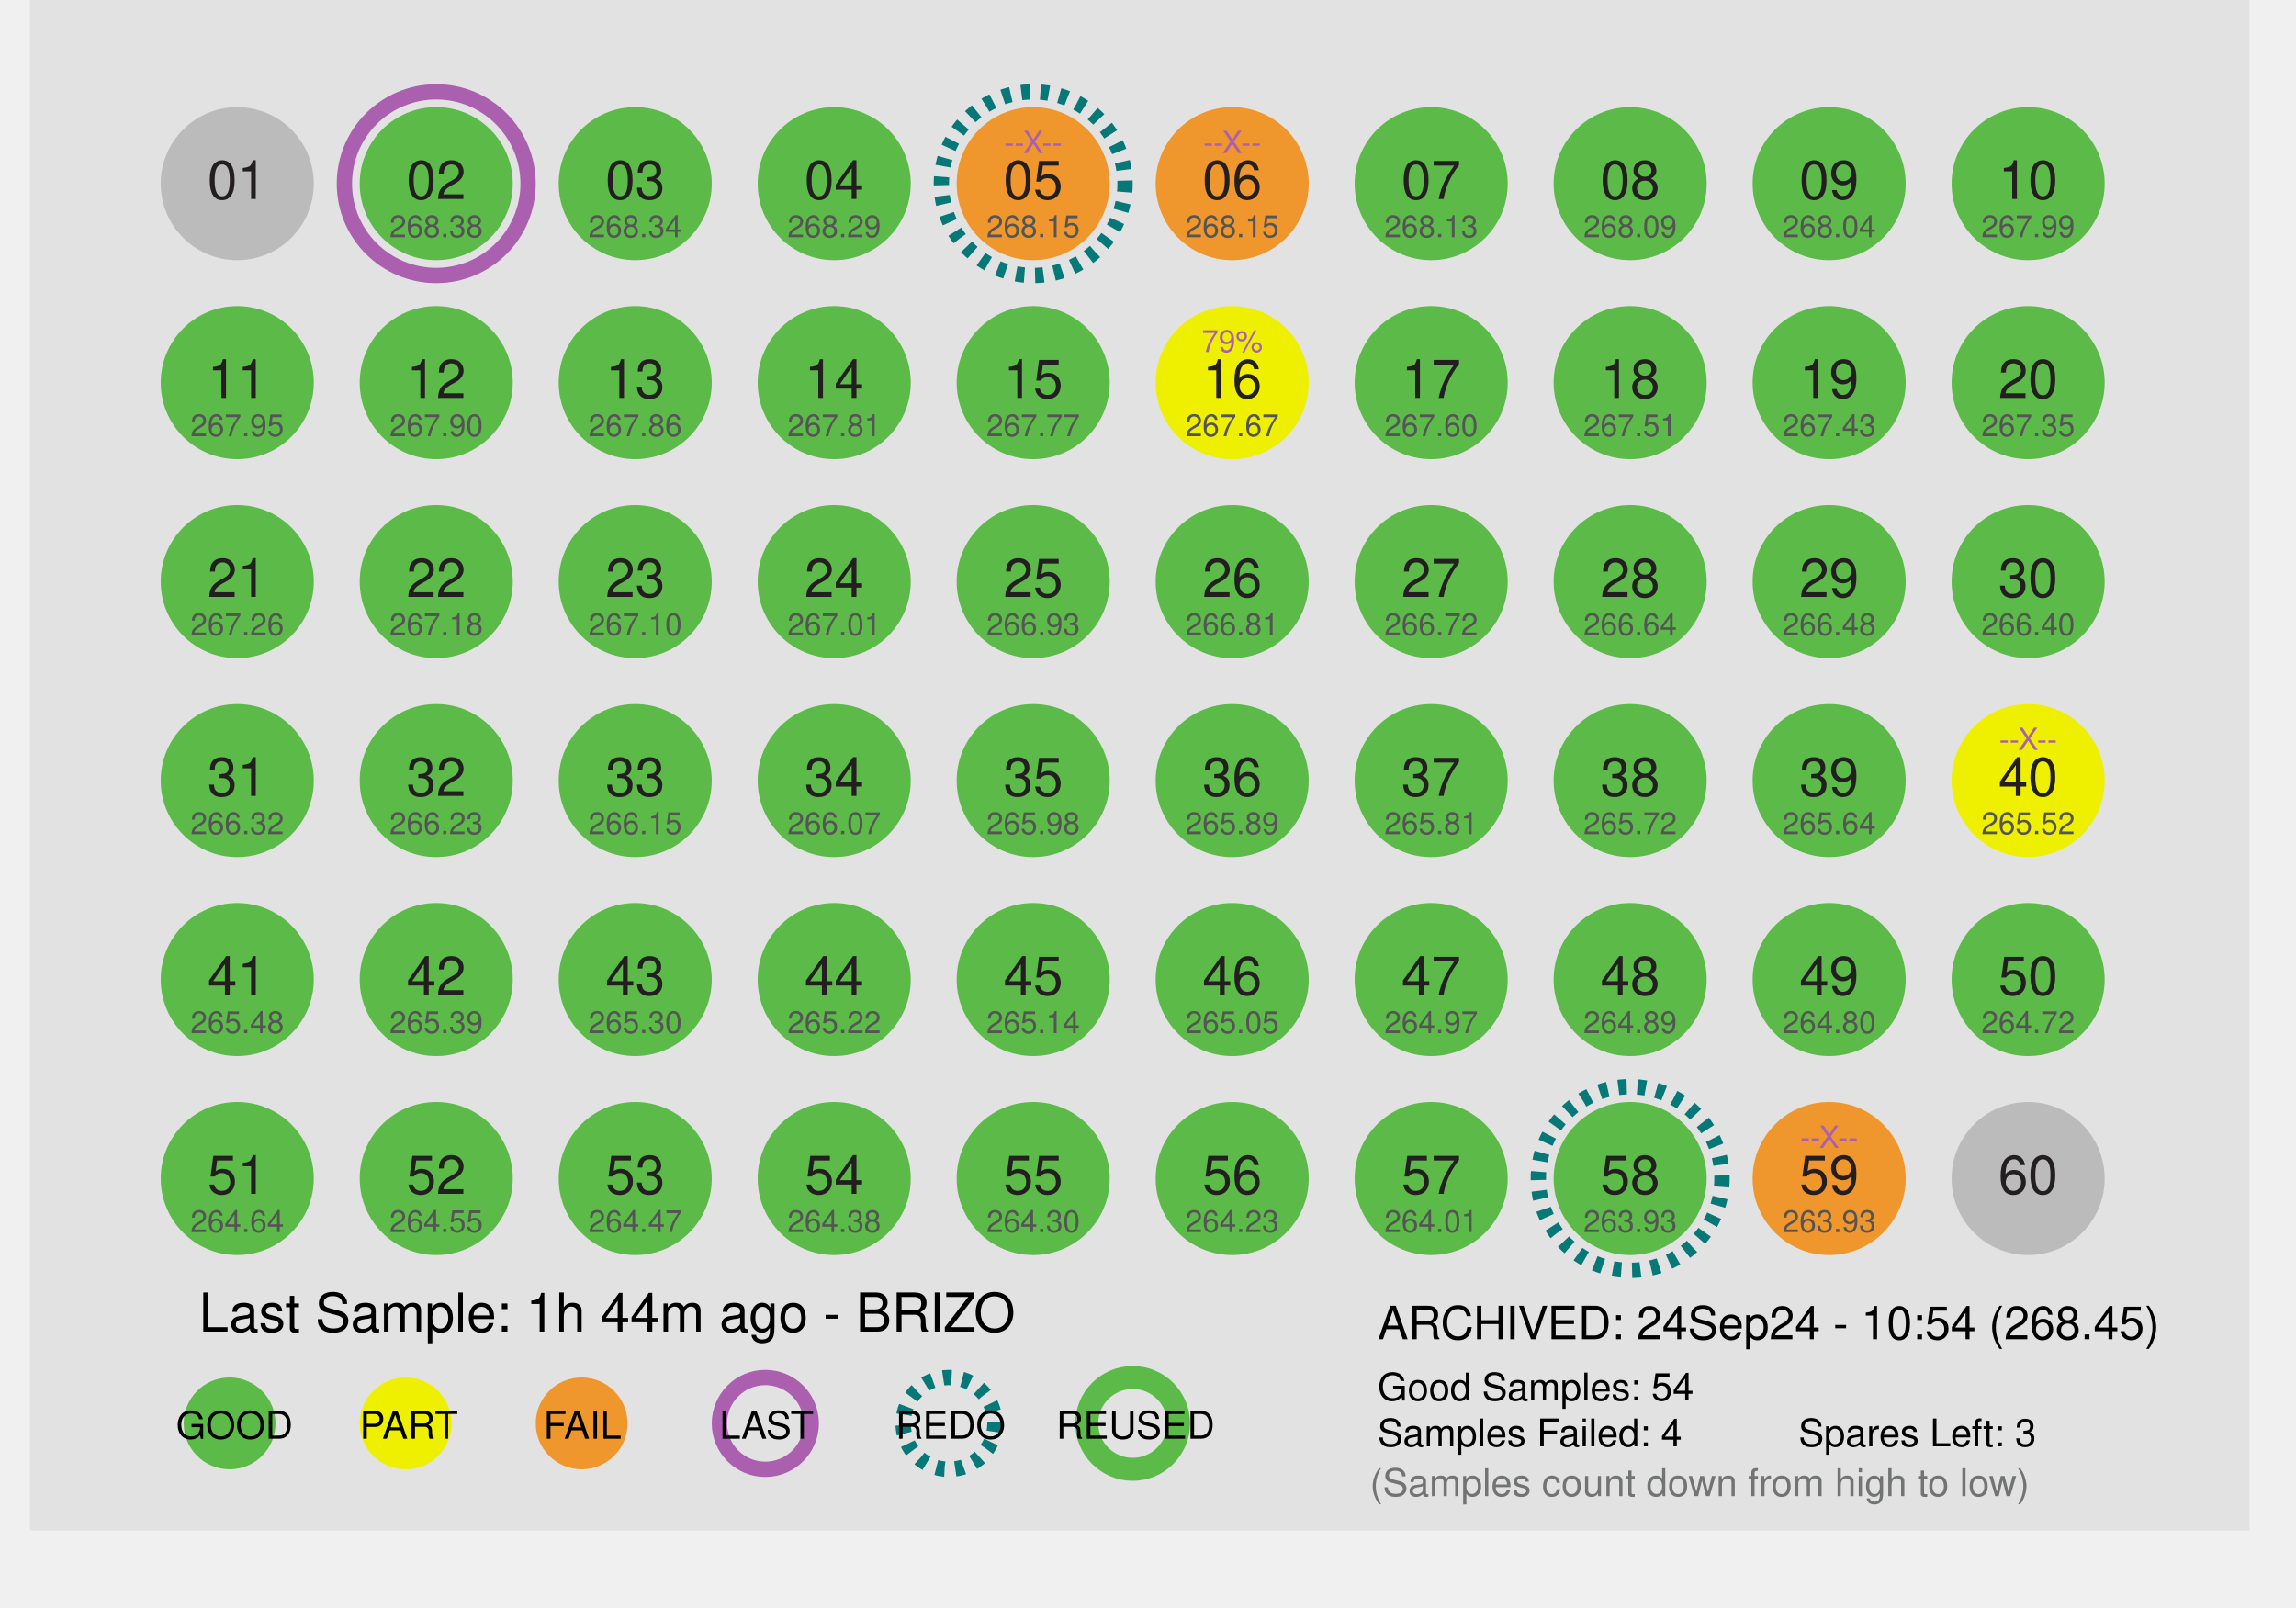
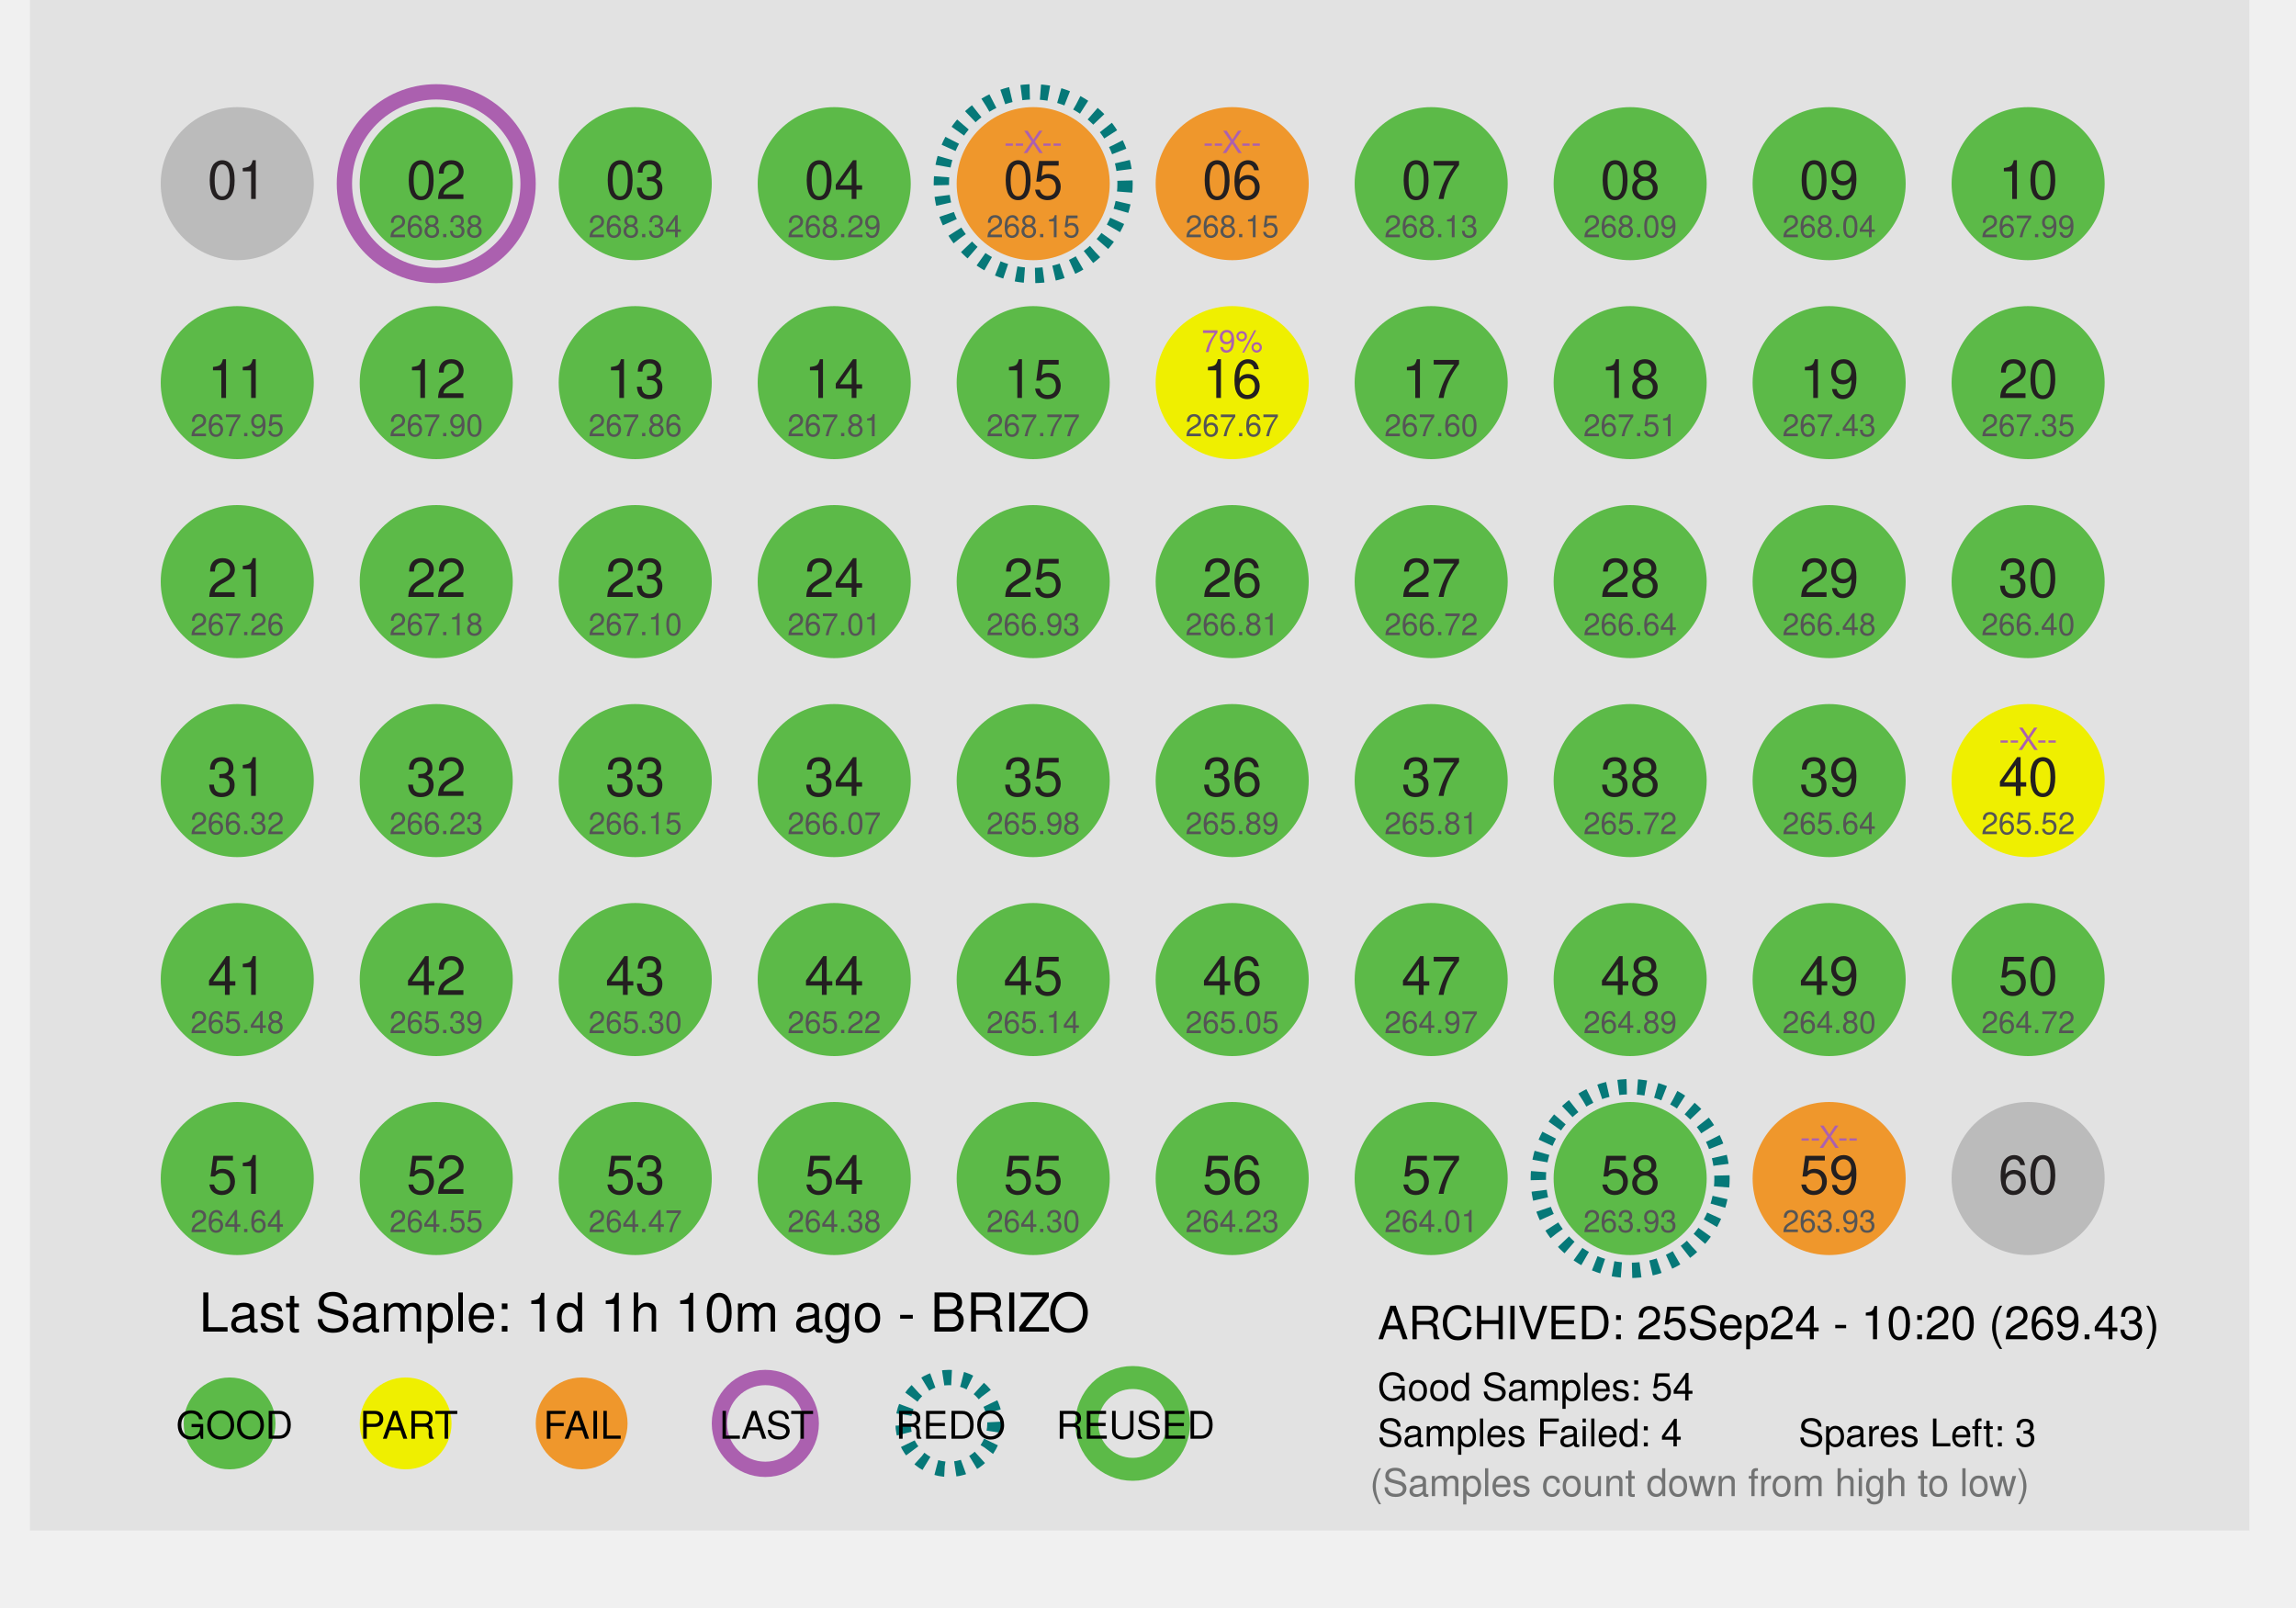
<svg xmlns="http://www.w3.org/2000/svg" id="Layer_1" data-name="Layer 1" x="0px" y="0px" viewBox="0 0 300 210" xml:space="preserve">
  <defs>
    <style>
 .st1 { fill: #dcddde; }
 .st2, .st3 { fill: #fff; }
 .st2 { stroke: #9b509f; }
 .st10, .st2, .st3 { stroke-miterlimit: 10; }
 .st10, .st2 { stroke-width: 2px; }
 .st3 { stroke: #231f20; }
 .st4 { fill: #ef972c; }
 .st5 { fill: #727373; }
 .st6 { fill: #5cba48; }
 .st7, .st8, .st9 { font-size: 7px; }
 .st7, .st8 { fill: #231f20; }
 .te5, .st7, .st9 { font-family: Helvetica; }
 .st8 { font-family: Helvetica-Bold, Helvetica; font-weight: 700; }
 .st9 { fill: #919396; }
 .st10 { fill: none; stroke: #fff; }

 .fill_gray { fill: #bbbbbb; }
 .fill_white { fill: #fff; }
 .stroke_purple { stroke: #ab60af; fill:none; stroke-width: 2px; }
 .stroke_black  { stroke: #000; fill:none; stroke-width: 2px; }
 .stroke_blue  { stroke: #067878; fill:none; stroke-width: 2px; stroke-dasharray:1.1 1.4;}
 .stroke_green  { stroke: #5cba48; fill:none; stroke-width: 3px;}
 .stroke_dash  { stroke-dasharray:1.1 1.4;}
 .stroke_2px { stroke-width: 2px; }
 .stroke_white { fill: none; stroke: #fff; }
 .stroke_none {stroke: none; fill:none};
 .stroke_darkGray { stroke: #231f20; fill: none; stroke-width: 2px;}
 .fill_orange { fill: #ef972c; }
 .fill_yellow { fill: #efef00; }
 .fill_lightgray { fill: #e2e2e2; }
 .thick_orange     { stroke-width:4px; fill:none; stroke: #ef972c; }
 .thick_yellow     { stroke-width:4px; fill:none; stroke: #f7ca0b; }
 .thick_gray       { stroke-width:4px; fill:none; stroke: #bbbbbb; }
 .thick_green      { stroke-width:4px; fill:none; stroke: #5cba48; }
 .fill_green { fill: #5cba48; }
 .font_size4 { font-size: 4px; }
 .font_size5 { font-size: 5px; }
 .font_size6 { font-size: 6px; }
 .font_size7 { font-size: 7px; }
 .font_size9 { font-size: 9px; }
 .fill_red {fill: #e24466; }
 .fill_purple {fill:#ab60af;}
 .fill_darkgray { fill: #555555; }
 .font_helv { font-family: Helvetica; }
 .font_helvBold { font-family: Helvetica-Bold, Helvetica; font-weight: 700; }
 .fill_lightergray { fill: #919396; }
    </style>
  </defs>
  <rect class="fill_lightgray" x="3.91" width="290" height="200" />
  <circle desc="c_big_01" class="stroke_none" cx="31" cy="24" r="12" />
  <circle desc="c_big_02" class="stroke_purple" cx="57" cy="24" r="12" />
  <circle desc="c_big_03" class="stroke_none" cx="83" cy="24" r="12" />
  <circle desc="c_big_04" class="stroke_none" cx="109" cy="24" r="12" />
  <circle desc="c_big_05" class="stroke_blue" cx="135" cy="24" r="12" />
  <circle desc="c_big_06" class="stroke_none" cx="161" cy="24" r="12" />
  <circle desc="c_big_07" class="stroke_none" cx="187" cy="24" r="12" />
  <circle desc="c_big_08" class="stroke_none" cx="213" cy="24" r="12" />
  <circle desc="c_big_09" class="stroke_none" cx="239" cy="24" r="12" />
  <circle desc="c_big_10" class="stroke_none" cx="265" cy="24" r="12" />
  <circle desc="c_big_11" class="stroke_none" cx="31" cy="50" r="12" />
  <circle desc="c_big_12" class="stroke_none" cx="57" cy="50" r="12" />
  <circle desc="c_big_13" class="stroke_none" cx="83" cy="50" r="12" />
  <circle desc="c_big_14" class="stroke_none" cx="109" cy="50" r="12" />
  <circle desc="c_big_15" class="stroke_none" cx="135" cy="50" r="12" />
  <circle desc="c_big_16" class="stroke_none" cx="161" cy="50" r="12" />
  <circle desc="c_big_17" class="stroke_none" cx="187" cy="50" r="12" />
  <circle desc="c_big_18" class="stroke_none" cx="213" cy="50" r="12" />
  <circle desc="c_big_19" class="stroke_none" cx="239" cy="50" r="12" />
  <circle desc="c_big_20" class="stroke_none" cx="265" cy="50" r="12" />
  <circle desc="c_big_21" class="stroke_none" cx="31" cy="76" r="12" />
  <circle desc="c_big_22" class="stroke_none" cx="57" cy="76" r="12" />
  <circle desc="c_big_23" class="stroke_none" cx="83" cy="76" r="12" />
  <circle desc="c_big_24" class="stroke_none" cx="109" cy="76" r="12" />
  <circle desc="c_big_25" class="stroke_none" cx="135" cy="76" r="12" />
  <circle desc="c_big_26" class="stroke_none" cx="161" cy="76" r="12" />
  <circle desc="c_big_27" class="stroke_none" cx="187" cy="76" r="12" />
  <circle desc="c_big_28" class="stroke_none" cx="213" cy="76" r="12" />
  <circle desc="c_big_29" class="stroke_none" cx="239" cy="76" r="12" />
  <circle desc="c_big_30" class="stroke_none" cx="265" cy="76" r="12" />
  <circle desc="c_big_31" class="stroke_none" cx="31" cy="102" r="12" />
  <circle desc="c_big_32" class="stroke_none" cx="57" cy="102" r="12" />
  <circle desc="c_big_33" class="stroke_none" cx="83" cy="102" r="12" />
  <circle desc="c_big_34" class="stroke_none" cx="109" cy="102" r="12" />
  <circle desc="c_big_35" class="stroke_none" cx="135" cy="102" r="12" />
  <circle desc="c_big_36" class="stroke_none" cx="161" cy="102" r="12" />
  <circle desc="c_big_37" class="stroke_none" cx="187" cy="102" r="12" />
  <circle desc="c_big_38" class="stroke_none" cx="213" cy="102" r="12" />
  <circle desc="c_big_39" class="stroke_none" cx="239" cy="102" r="12" />
  <circle desc="c_big_40" class="stroke_none" cx="265" cy="102" r="12" />
  <circle desc="c_big_41" class="stroke_none" cx="31" cy="128" r="12" />
  <circle desc="c_big_42" class="stroke_none" cx="57" cy="128" r="12" />
  <circle desc="c_big_43" class="stroke_none" cx="83" cy="128" r="12" />
  <circle desc="c_big_44" class="stroke_none" cx="109" cy="128" r="12" />
  <circle desc="c_big_45" class="stroke_none" cx="135" cy="128" r="12" />
  <circle desc="c_big_46" class="stroke_none" cx="161" cy="128" r="12" />
  <circle desc="c_big_47" class="stroke_none" cx="187" cy="128" r="12" />
  <circle desc="c_big_48" class="stroke_none" cx="213" cy="128" r="12" />
  <circle desc="c_big_49" class="stroke_none" cx="239" cy="128" r="12" />
  <circle desc="c_big_50" class="stroke_none" cx="265" cy="128" r="12" />
  <circle desc="c_big_51" class="stroke_none" cx="31" cy="154" r="12" />
  <circle desc="c_big_52" class="stroke_none" cx="57" cy="154" r="12" />
  <circle desc="c_big_53" class="stroke_none" cx="83" cy="154" r="12" />
  <circle desc="c_big_54" class="stroke_none" cx="109" cy="154" r="12" />
  <circle desc="c_big_55" class="stroke_none" cx="135" cy="154" r="12" />
  <circle desc="c_big_56" class="stroke_none" cx="161" cy="154" r="12" />
  <circle desc="c_big_57" class="stroke_none" cx="187" cy="154" r="12" />
  <circle desc="c_big_58" class="stroke_blue" cx="213" cy="154" r="12" />
  <circle desc="c_big_59" class="stroke_none" cx="239" cy="154" r="12" />
  <circle desc="c_big_60" class="stroke_none" cx="265" cy="154" r="12" />
  <circle desc="c_small_01" class="fill_gray" cx="31" cy="24" r="10" />
  <circle desc="c_small_02" class="fill_green" cx="57" cy="24" r="10" />
  <circle desc="c_small_03" class="fill_green" cx="83" cy="24" r="10" />
  <circle desc="c_small_04" class="fill_green" cx="109" cy="24" r="10" />
  <circle desc="c_small_05" class="fill_orange" cx="135" cy="24" r="10" />
  <circle desc="c_small_06" class="fill_orange" cx="161" cy="24" r="10" />
  <circle desc="c_small_07" class="fill_green" cx="187" cy="24" r="10" />
  <circle desc="c_small_08" class="fill_green" cx="213" cy="24" r="10" />
  <circle desc="c_small_09" class="fill_green" cx="239" cy="24" r="10" />
  <circle desc="c_small_10" class="fill_green" cx="265" cy="24" r="10" />
  <circle desc="c_small_11" class="fill_green" cx="31" cy="50" r="10" />
  <circle desc="c_small_12" class="fill_green" cx="57" cy="50" r="10" />
  <circle desc="c_small_13" class="fill_green" cx="83" cy="50" r="10" />
  <circle desc="c_small_14" class="fill_green" cx="109" cy="50" r="10" />
  <circle desc="c_small_15" class="fill_green" cx="135" cy="50" r="10" />
  <circle desc="c_small_16" class="fill_yellow" cx="161" cy="50" r="10" />
  <circle desc="c_small_17" class="fill_green" cx="187" cy="50" r="10" />
  <circle desc="c_small_18" class="fill_green" cx="213" cy="50" r="10" />
  <circle desc="c_small_19" class="fill_green" cx="239" cy="50" r="10" />
  <circle desc="c_small_20" class="fill_green" cx="265" cy="50" r="10" />
  <circle desc="c_small_21" class="fill_green" cx="31" cy="76" r="10" />
  <circle desc="c_small_22" class="fill_green" cx="57" cy="76" r="10" />
  <circle desc="c_small_23" class="fill_green" cx="83" cy="76" r="10" />
  <circle desc="c_small_24" class="fill_green" cx="109" cy="76" r="10" />
  <circle desc="c_small_25" class="fill_green" cx="135" cy="76" r="10" />
  <circle desc="c_small_26" class="fill_green" cx="161" cy="76" r="10" />
  <circle desc="c_small_27" class="fill_green" cx="187" cy="76" r="10" />
  <circle desc="c_small_28" class="fill_green" cx="213" cy="76" r="10" />
  <circle desc="c_small_29" class="fill_green" cx="239" cy="76" r="10" />
  <circle desc="c_small_30" class="fill_green" cx="265" cy="76" r="10" />
  <circle desc="c_small_31" class="fill_green" cx="31" cy="102" r="10" />
  <circle desc="c_small_32" class="fill_green" cx="57" cy="102" r="10" />
  <circle desc="c_small_33" class="fill_green" cx="83" cy="102" r="10" />
  <circle desc="c_small_34" class="fill_green" cx="109" cy="102" r="10" />
  <circle desc="c_small_35" class="fill_green" cx="135" cy="102" r="10" />
  <circle desc="c_small_36" class="fill_green" cx="161" cy="102" r="10" />
  <circle desc="c_small_37" class="fill_green" cx="187" cy="102" r="10" />
  <circle desc="c_small_38" class="fill_green" cx="213" cy="102" r="10" />
  <circle desc="c_small_39" class="fill_green" cx="239" cy="102" r="10" />
  <circle desc="c_small_40" class="fill_yellow" cx="265" cy="102" r="10" />
  <circle desc="c_small_41" class="fill_green" cx="31" cy="128" r="10" />
  <circle desc="c_small_42" class="fill_green" cx="57" cy="128" r="10" />
  <circle desc="c_small_43" class="fill_green" cx="83" cy="128" r="10" />
  <circle desc="c_small_44" class="fill_green" cx="109" cy="128" r="10" />
  <circle desc="c_small_45" class="fill_green" cx="135" cy="128" r="10" />
  <circle desc="c_small_46" class="fill_green" cx="161" cy="128" r="10" />
  <circle desc="c_small_47" class="fill_green" cx="187" cy="128" r="10" />
  <circle desc="c_small_48" class="fill_green" cx="213" cy="128" r="10" />
  <circle desc="c_small_49" class="fill_green" cx="239" cy="128" r="10" />
  <circle desc="c_small_50" class="fill_green" cx="265" cy="128" r="10" />
  <circle desc="c_small_51" class="fill_green" cx="31" cy="154" r="10" />
  <circle desc="c_small_52" class="fill_green" cx="57" cy="154" r="10" />
  <circle desc="c_small_53" class="fill_green" cx="83" cy="154" r="10" />
  <circle desc="c_small_54" class="fill_green" cx="109" cy="154" r="10" />
  <circle desc="c_small_55" class="fill_green" cx="135" cy="154" r="10" />
  <circle desc="c_small_56" class="fill_green" cx="161" cy="154" r="10" />
  <circle desc="c_small_57" class="fill_green" cx="187" cy="154" r="10" />
  <circle desc="c_small_58" class="fill_green" cx="213" cy="154" r="10" />
  <circle desc="c_small_59" class="fill_orange" cx="239" cy="154" r="10" />
  <circle desc="c_small_60" class="fill_gray" cx="265" cy="154" r="10" />
  <text desc="t_label_01" class="st7" text-anchor="middle" transform="translate(31 26)">01</text>
  <text desc="t_label_02" class="st7" text-anchor="middle" transform="translate(57 26)">02</text>
  <text desc="t_label_03" class="st7" text-anchor="middle" transform="translate(83 26)">03</text>
  <text desc="t_label_04" class="st7" text-anchor="middle" transform="translate(109 26)">04</text>
  <text desc="t_label_05" class="st7" text-anchor="middle" transform="translate(135 26)">05</text>
  <text desc="t_label_06" class="st7" text-anchor="middle" transform="translate(161 26)">06</text>
  <text desc="t_label_07" class="st7" text-anchor="middle" transform="translate(187 26)">07</text>
  <text desc="t_label_08" class="st7" text-anchor="middle" transform="translate(213 26)">08</text>
  <text desc="t_label_09" class="st7" text-anchor="middle" transform="translate(239 26)">09</text>
  <text desc="t_label_10" class="st7" text-anchor="middle" transform="translate(265 26)">10</text>
  <text desc="t_label_11" class="st7" text-anchor="middle" transform="translate(31 52)">11</text>
  <text desc="t_label_12" class="st7" text-anchor="middle" transform="translate(57 52)">12</text>
  <text desc="t_label_13" class="st7" text-anchor="middle" transform="translate(83 52)">13</text>
  <text desc="t_label_14" class="st7" text-anchor="middle" transform="translate(109 52)">14</text>
  <text desc="t_label_15" class="st7" text-anchor="middle" transform="translate(135 52)">15</text>
  <text desc="t_label_16" class="st7" text-anchor="middle" transform="translate(161 52)">16</text>
  <text desc="t_label_17" class="st7" text-anchor="middle" transform="translate(187 52)">17</text>
  <text desc="t_label_18" class="st7" text-anchor="middle" transform="translate(213 52)">18</text>
  <text desc="t_label_19" class="st7" text-anchor="middle" transform="translate(239 52)">19</text>
  <text desc="t_label_20" class="st7" text-anchor="middle" transform="translate(265 52)">20</text>
  <text desc="t_label_21" class="st7" text-anchor="middle" transform="translate(31 78)">21</text>
  <text desc="t_label_22" class="st7" text-anchor="middle" transform="translate(57 78)">22</text>
  <text desc="t_label_23" class="st7" text-anchor="middle" transform="translate(83 78)">23</text>
  <text desc="t_label_24" class="st7" text-anchor="middle" transform="translate(109 78)">24</text>
  <text desc="t_label_25" class="st7" text-anchor="middle" transform="translate(135 78)">25</text>
  <text desc="t_label_26" class="st7" text-anchor="middle" transform="translate(161 78)">26</text>
  <text desc="t_label_27" class="st7" text-anchor="middle" transform="translate(187 78)">27</text>
  <text desc="t_label_28" class="st7" text-anchor="middle" transform="translate(213 78)">28</text>
  <text desc="t_label_29" class="st7" text-anchor="middle" transform="translate(239 78)">29</text>
  <text desc="t_label_30" class="st7" text-anchor="middle" transform="translate(265 78)">30</text>
  <text desc="t_label_31" class="st7" text-anchor="middle" transform="translate(31 104)">31</text>
  <text desc="t_label_32" class="st7" text-anchor="middle" transform="translate(57 104)">32</text>
  <text desc="t_label_33" class="st7" text-anchor="middle" transform="translate(83 104)">33</text>
  <text desc="t_label_34" class="st7" text-anchor="middle" transform="translate(109 104)">34</text>
  <text desc="t_label_35" class="st7" text-anchor="middle" transform="translate(135 104)">35</text>
  <text desc="t_label_36" class="st7" text-anchor="middle" transform="translate(161 104)">36</text>
  <text desc="t_label_37" class="st7" text-anchor="middle" transform="translate(187 104)">37</text>
  <text desc="t_label_38" class="st7" text-anchor="middle" transform="translate(213 104)">38</text>
  <text desc="t_label_39" class="st7" text-anchor="middle" transform="translate(239 104)">39</text>
  <text desc="t_label_40" class="st7" text-anchor="middle" transform="translate(265 104)">40</text>
  <text desc="t_label_41" class="st7" text-anchor="middle" transform="translate(31 130)">41</text>
  <text desc="t_label_42" class="st7" text-anchor="middle" transform="translate(57 130)">42</text>
  <text desc="t_label_43" class="st7" text-anchor="middle" transform="translate(83 130)">43</text>
  <text desc="t_label_44" class="st7" text-anchor="middle" transform="translate(109 130)">44</text>
  <text desc="t_label_45" class="st7" text-anchor="middle" transform="translate(135 130)">45</text>
  <text desc="t_label_46" class="st7" text-anchor="middle" transform="translate(161 130)">46</text>
  <text desc="t_label_47" class="st7" text-anchor="middle" transform="translate(187 130)">47</text>
  <text desc="t_label_48" class="st7" text-anchor="middle" transform="translate(213 130)">48</text>
  <text desc="t_label_49" class="st7" text-anchor="middle" transform="translate(239 130)">49</text>
  <text desc="t_label_50" class="st7" text-anchor="middle" transform="translate(265 130)">50</text>
  <text desc="t_label_51" class="st7" text-anchor="middle" transform="translate(31 156)">51</text>
  <text desc="t_label_52" class="st7" text-anchor="middle" transform="translate(57 156)">52</text>
  <text desc="t_label_53" class="st7" text-anchor="middle" transform="translate(83 156)">53</text>
  <text desc="t_label_54" class="st7" text-anchor="middle" transform="translate(109 156)">54</text>
  <text desc="t_label_55" class="st7" text-anchor="middle" transform="translate(135 156)">55</text>
  <text desc="t_label_56" class="st7" text-anchor="middle" transform="translate(161 156)">56</text>
  <text desc="t_label_57" class="st7" text-anchor="middle" transform="translate(187 156)">57</text>
  <text desc="t_label_58" class="st7" text-anchor="middle" transform="translate(213 156)">58</text>
  <text desc="t_label_59" class="st7" text-anchor="middle" transform="translate(239 156)">59</text>
  <text desc="t_label_60" class="st7" text-anchor="middle" transform="translate(265 156)">60</text>
  <text desc="pct_label_01" text-anchor="middle" class="te5 font_size4 fill_purple" transform="translate(31 20)" />
  <text desc="pct_label_02" text-anchor="middle" class="te5 font_size4 fill_purple" transform="translate(57 20)" />
  <text desc="pct_label_03" text-anchor="middle" class="te5 font_size4 fill_purple" transform="translate(83 20)" />
  <text desc="pct_label_04" text-anchor="middle" class="te5 font_size4 fill_purple" transform="translate(109 20)" />
  <text desc="pct_label_05" text-anchor="middle" class="te5 font_size4 fill_purple" transform="translate(135 20)">--X--</text>
  <text desc="pct_label_06" text-anchor="middle" class="te5 font_size4 fill_purple" transform="translate(161 20)">--X--</text>
  <text desc="pct_label_07" text-anchor="middle" class="te5 font_size4 fill_purple" transform="translate(187 20)" />
  <text desc="pct_label_08" text-anchor="middle" class="te5 font_size4 fill_purple" transform="translate(213 20)" />
  <text desc="pct_label_09" text-anchor="middle" class="te5 font_size4 fill_purple" transform="translate(239 20)" />
  <text desc="pct_label_10" text-anchor="middle" class="te5 font_size4 fill_purple" transform="translate(265 20)" />
  <text desc="pct_label_11" text-anchor="middle" class="te5 font_size4 fill_purple" transform="translate(31 46)" />
  <text desc="pct_label_12" text-anchor="middle" class="te5 font_size4 fill_purple" transform="translate(57 46)" />
  <text desc="pct_label_13" text-anchor="middle" class="te5 font_size4 fill_purple" transform="translate(83 46)" />
  <text desc="pct_label_14" text-anchor="middle" class="te5 font_size4 fill_purple" transform="translate(109 46)" />
  <text desc="pct_label_15" text-anchor="middle" class="te5 font_size4 fill_purple" transform="translate(135 46)" />
  <text desc="pct_label_16" text-anchor="middle" class="te5 font_size4 fill_purple" transform="translate(161 46)">79%</text>
  <text desc="pct_label_17" text-anchor="middle" class="te5 font_size4 fill_purple" transform="translate(187 46)" />
  <text desc="pct_label_18" text-anchor="middle" class="te5 font_size4 fill_purple" transform="translate(213 46)" />
  <text desc="pct_label_19" text-anchor="middle" class="te5 font_size4 fill_purple" transform="translate(239 46)" />
  <text desc="pct_label_20" text-anchor="middle" class="te5 font_size4 fill_purple" transform="translate(265 46)" />
  <text desc="pct_label_21" text-anchor="middle" class="te5 font_size4 fill_purple" transform="translate(31 72)" />
  <text desc="pct_label_22" text-anchor="middle" class="te5 font_size4 fill_purple" transform="translate(57 72)" />
  <text desc="pct_label_23" text-anchor="middle" class="te5 font_size4 fill_purple" transform="translate(83 72)" />
  <text desc="pct_label_24" text-anchor="middle" class="te5 font_size4 fill_purple" transform="translate(109 72)" />
  <text desc="pct_label_25" text-anchor="middle" class="te5 font_size4 fill_purple" transform="translate(135 72)" />
  <text desc="pct_label_26" text-anchor="middle" class="te5 font_size4 fill_purple" transform="translate(161 72)" />
  <text desc="pct_label_27" text-anchor="middle" class="te5 font_size4 fill_purple" transform="translate(187 72)" />
  <text desc="pct_label_28" text-anchor="middle" class="te5 font_size4 fill_purple" transform="translate(213 72)" />
  <text desc="pct_label_29" text-anchor="middle" class="te5 font_size4 fill_purple" transform="translate(239 72)" />
  <text desc="pct_label_30" text-anchor="middle" class="te5 font_size4 fill_purple" transform="translate(265 72)" />
  <text desc="pct_label_31" text-anchor="middle" class="te5 font_size4 fill_purple" transform="translate(31 98)" />
  <text desc="pct_label_32" text-anchor="middle" class="te5 font_size4 fill_purple" transform="translate(57 98)" />
  <text desc="pct_label_33" text-anchor="middle" class="te5 font_size4 fill_purple" transform="translate(83 98)" />
  <text desc="pct_label_34" text-anchor="middle" class="te5 font_size4 fill_purple" transform="translate(109 98)" />
  <text desc="pct_label_35" text-anchor="middle" class="te5 font_size4 fill_purple" transform="translate(135 98)" />
  <text desc="pct_label_36" text-anchor="middle" class="te5 font_size4 fill_purple" transform="translate(161 98)" />
  <text desc="pct_label_37" text-anchor="middle" class="te5 font_size4 fill_purple" transform="translate(187 98)" />
  <text desc="pct_label_38" text-anchor="middle" class="te5 font_size4 fill_purple" transform="translate(213 98)" />
  <text desc="pct_label_39" text-anchor="middle" class="te5 font_size4 fill_purple" transform="translate(239 98)" />
  <text desc="pct_label_40" text-anchor="middle" class="te5 font_size4 fill_purple" transform="translate(265 98)">--X--</text>
  <text desc="pct_label_41" text-anchor="middle" class="te5 font_size4 fill_purple" transform="translate(31 124)" />
  <text desc="pct_label_42" text-anchor="middle" class="te5 font_size4 fill_purple" transform="translate(57 124)" />
  <text desc="pct_label_43" text-anchor="middle" class="te5 font_size4 fill_purple" transform="translate(83 124)" />
  <text desc="pct_label_44" text-anchor="middle" class="te5 font_size4 fill_purple" transform="translate(109 124)" />
  <text desc="pct_label_45" text-anchor="middle" class="te5 font_size4 fill_purple" transform="translate(135 124)" />
  <text desc="pct_label_46" text-anchor="middle" class="te5 font_size4 fill_purple" transform="translate(161 124)" />
  <text desc="pct_label_47" text-anchor="middle" class="te5 font_size4 fill_purple" transform="translate(187 124)" />
  <text desc="pct_label_48" text-anchor="middle" class="te5 font_size4 fill_purple" transform="translate(213 124)" />
  <text desc="pct_label_49" text-anchor="middle" class="te5 font_size4 fill_purple" transform="translate(239 124)" />
  <text desc="pct_label_50" text-anchor="middle" class="te5 font_size4 fill_purple" transform="translate(265 124)" />
  <text desc="pct_label_51" text-anchor="middle" class="te5 font_size4 fill_purple" transform="translate(31 150)" />
  <text desc="pct_label_52" text-anchor="middle" class="te5 font_size4 fill_purple" transform="translate(57 150)" />
  <text desc="pct_label_53" text-anchor="middle" class="te5 font_size4 fill_purple" transform="translate(83 150)" />
  <text desc="pct_label_54" text-anchor="middle" class="te5 font_size4 fill_purple" transform="translate(109 150)" />
  <text desc="pct_label_55" text-anchor="middle" class="te5 font_size4 fill_purple" transform="translate(135 150)" />
  <text desc="pct_label_56" text-anchor="middle" class="te5 font_size4 fill_purple" transform="translate(161 150)" />
  <text desc="pct_label_57" text-anchor="middle" class="te5 font_size4 fill_purple" transform="translate(187 150)" />
  <text desc="pct_label_58" text-anchor="middle" class="te5 font_size4 fill_purple" transform="translate(213 150)" />
  <text desc="pct_label_59" text-anchor="middle" class="te5 font_size4 fill_purple" transform="translate(239 150)">--X--</text>
  <text desc="pct_label_60" text-anchor="middle" class="te5 font_size4 fill_purple" transform="translate(265 150)" />
  <text desc="time_label_01" text-anchor="middle" class="te5 font_size4 fill_darkgray" transform="translate(31 31)" />
  <text desc="time_label_02" text-anchor="middle" class="te5 font_size4 fill_darkgray" transform="translate(57 31)">268.38</text>
  <text desc="time_label_03" text-anchor="middle" class="te5 font_size4 fill_darkgray" transform="translate(83 31)">268.34</text>
  <text desc="time_label_04" text-anchor="middle" class="te5 font_size4 fill_darkgray" transform="translate(109 31)">268.29</text>
  <text desc="time_label_05" text-anchor="middle" class="te5 font_size4 fill_darkgray" transform="translate(135 31)">268.15</text>
  <text desc="time_label_06" text-anchor="middle" class="te5 font_size4 fill_darkgray" transform="translate(161 31)">268.15</text>
  <text desc="time_label_07" text-anchor="middle" class="te5 font_size4 fill_darkgray" transform="translate(187 31)">268.13</text>
  <text desc="time_label_08" text-anchor="middle" class="te5 font_size4 fill_darkgray" transform="translate(213 31)">268.09</text>
  <text desc="time_label_09" text-anchor="middle" class="te5 font_size4 fill_darkgray" transform="translate(239 31)">268.04</text>
  <text desc="time_label_10" text-anchor="middle" class="te5 font_size4 fill_darkgray" transform="translate(265 31)">267.99</text>
  <text desc="time_label_11" text-anchor="middle" class="te5 font_size4 fill_darkgray" transform="translate(31 57)">267.95</text>
  <text desc="time_label_12" text-anchor="middle" class="te5 font_size4 fill_darkgray" transform="translate(57 57)">267.90</text>
  <text desc="time_label_13" text-anchor="middle" class="te5 font_size4 fill_darkgray" transform="translate(83 57)">267.86</text>
  <text desc="time_label_14" text-anchor="middle" class="te5 font_size4 fill_darkgray" transform="translate(109 57)">267.81</text>
  <text desc="time_label_15" text-anchor="middle" class="te5 font_size4 fill_darkgray" transform="translate(135 57)">267.77</text>
  <text desc="time_label_16" text-anchor="middle" class="te5 font_size4 fill_darkgray" transform="translate(161 57)">267.67</text>
  <text desc="time_label_17" text-anchor="middle" class="te5 font_size4 fill_darkgray" transform="translate(187 57)">267.60</text>
  <text desc="time_label_18" text-anchor="middle" class="te5 font_size4 fill_darkgray" transform="translate(213 57)">267.51</text>
  <text desc="time_label_19" text-anchor="middle" class="te5 font_size4 fill_darkgray" transform="translate(239 57)">267.43</text>
  <text desc="time_label_20" text-anchor="middle" class="te5 font_size4 fill_darkgray" transform="translate(265 57)">267.35</text>
  <text desc="time_label_21" text-anchor="middle" class="te5 font_size4 fill_darkgray" transform="translate(31 83)">267.26</text>
  <text desc="time_label_22" text-anchor="middle" class="te5 font_size4 fill_darkgray" transform="translate(57 83)">267.18</text>
  <text desc="time_label_23" text-anchor="middle" class="te5 font_size4 fill_darkgray" transform="translate(83 83)">267.10</text>
  <text desc="time_label_24" text-anchor="middle" class="te5 font_size4 fill_darkgray" transform="translate(109 83)">267.01</text>
  <text desc="time_label_25" text-anchor="middle" class="te5 font_size4 fill_darkgray" transform="translate(135 83)">266.93</text>
  <text desc="time_label_26" text-anchor="middle" class="te5 font_size4 fill_darkgray" transform="translate(161 83)">266.81</text>
  <text desc="time_label_27" text-anchor="middle" class="te5 font_size4 fill_darkgray" transform="translate(187 83)">266.72</text>
  <text desc="time_label_28" text-anchor="middle" class="te5 font_size4 fill_darkgray" transform="translate(213 83)">266.64</text>
  <text desc="time_label_29" text-anchor="middle" class="te5 font_size4 fill_darkgray" transform="translate(239 83)">266.48</text>
  <text desc="time_label_30" text-anchor="middle" class="te5 font_size4 fill_darkgray" transform="translate(265 83)">266.40</text>
  <text desc="time_label_31" text-anchor="middle" class="te5 font_size4 fill_darkgray" transform="translate(31 109)">266.32</text>
  <text desc="time_label_32" text-anchor="middle" class="te5 font_size4 fill_darkgray" transform="translate(57 109)">266.23</text>
  <text desc="time_label_33" text-anchor="middle" class="te5 font_size4 fill_darkgray" transform="translate(83 109)">266.15</text>
  <text desc="time_label_34" text-anchor="middle" class="te5 font_size4 fill_darkgray" transform="translate(109 109)">266.07</text>
  <text desc="time_label_35" text-anchor="middle" class="te5 font_size4 fill_darkgray" transform="translate(135 109)">265.98</text>
  <text desc="time_label_36" text-anchor="middle" class="te5 font_size4 fill_darkgray" transform="translate(161 109)">265.89</text>
  <text desc="time_label_37" text-anchor="middle" class="te5 font_size4 fill_darkgray" transform="translate(187 109)">265.81</text>
  <text desc="time_label_38" text-anchor="middle" class="te5 font_size4 fill_darkgray" transform="translate(213 109)">265.72</text>
  <text desc="time_label_39" text-anchor="middle" class="te5 font_size4 fill_darkgray" transform="translate(239 109)">265.64</text>
  <text desc="time_label_40" text-anchor="middle" class="te5 font_size4 fill_darkgray" transform="translate(265 109)">265.52</text>
  <text desc="time_label_41" text-anchor="middle" class="te5 font_size4 fill_darkgray" transform="translate(31 135)">265.48</text>
  <text desc="time_label_42" text-anchor="middle" class="te5 font_size4 fill_darkgray" transform="translate(57 135)">265.39</text>
  <text desc="time_label_43" text-anchor="middle" class="te5 font_size4 fill_darkgray" transform="translate(83 135)">265.30</text>
  <text desc="time_label_44" text-anchor="middle" class="te5 font_size4 fill_darkgray" transform="translate(109 135)">265.22</text>
  <text desc="time_label_45" text-anchor="middle" class="te5 font_size4 fill_darkgray" transform="translate(135 135)">265.14</text>
  <text desc="time_label_46" text-anchor="middle" class="te5 font_size4 fill_darkgray" transform="translate(161 135)">265.05</text>
  <text desc="time_label_47" text-anchor="middle" class="te5 font_size4 fill_darkgray" transform="translate(187 135)">264.97</text>
  <text desc="time_label_48" text-anchor="middle" class="te5 font_size4 fill_darkgray" transform="translate(213 135)">264.89</text>
  <text desc="time_label_49" text-anchor="middle" class="te5 font_size4 fill_darkgray" transform="translate(239 135)">264.80</text>
  <text desc="time_label_50" text-anchor="middle" class="te5 font_size4 fill_darkgray" transform="translate(265 135)">264.72</text>
  <text desc="time_label_51" text-anchor="middle" class="te5 font_size4 fill_darkgray" transform="translate(31 161)">264.64</text>
  <text desc="time_label_52" text-anchor="middle" class="te5 font_size4 fill_darkgray" transform="translate(57 161)">264.55</text>
  <text desc="time_label_53" text-anchor="middle" class="te5 font_size4 fill_darkgray" transform="translate(83 161)">264.47</text>
  <text desc="time_label_54" text-anchor="middle" class="te5 font_size4 fill_darkgray" transform="translate(109 161)">264.38</text>
  <text desc="time_label_55" text-anchor="middle" class="te5 font_size4 fill_darkgray" transform="translate(135 161)">264.30</text>
  <text desc="time_label_56" text-anchor="middle" class="te5 font_size4 fill_darkgray" transform="translate(161 161)">264.23</text>
  <text desc="time_label_57" text-anchor="middle" class="te5 font_size4 fill_darkgray" transform="translate(187 161)">264.01</text>
  <text desc="time_label_58" text-anchor="middle" class="te5 font_size4 fill_darkgray" transform="translate(213 161)">263.93</text>
  <text desc="time_label_59" text-anchor="middle" class="te5 font_size4 fill_darkgray" transform="translate(239 161)">263.93</text>
  <text desc="time_label_60" text-anchor="middle" class="te5 font_size4 fill_darkgray" transform="translate(265 161)" />
-   <text class="font_helv font_size7" transform="translate(26 174)">Last Sample: 1h 44m ago - BRIZO</text>
-   <text class="font_helv font_size6" transform="translate(180 175)">ARCHIVED: 24Sep24 - 10:54 (268.45)</text>
+   <text class="font_helv font_size7" transform="translate(26 174)">Last Sample: 1d 1h 10m ago - BRIZO</text>
+   <text class="font_helv font_size6" transform="translate(180 175)">ARCHIVED: 25Sep24 - 10:20 (269.43)</text>
  <text class="te5 font_size5" transform="translate(180 183)">Good Samples: 54 </text>
  <text class="te5 font_size5" transform="translate(180 189)">Samples Failed: 4</text>
  <text class="te5 font_size5" transform="translate(235 189)">Spares Left: 3</text>
  <text class="te5 st5 font_size5" transform="translate(179 195.5)">(Samples count down from high to low)</text>
  <circle class="fill_green" cx="30" cy="186" r="6" />
  <text class="te5 font_size5" transform="translate(23.0 188)">GOOD</text>
  <circle class="fill_yellow" cx="53" cy="186" r="6" />
  <text class="te5 font_size5" transform="translate(47.0 188)">PART</text>
  <circle class="fill_orange" cx="76" cy="186" r="6" />
  <text class="te5 font_size5" transform="translate(71.0 188)">FAIL</text>
  <circle class="stroke_purple" cx="100" cy="186" r="6" />
  <text class="te5 font_size5" transform="translate(94.0 188)">LAST</text>
  <circle class="stroke_blue stroke_dash" cx="124" cy="186" r="6" />
  <text class="te5 font_size5" transform="translate(117.0 188)">REDO</text>
  <circle class="stroke_green" cx="148" cy="186" r="6" />
  <text class="te5 font_size5" transform="translate(138.0 188)">REUSED</text>
</svg>
